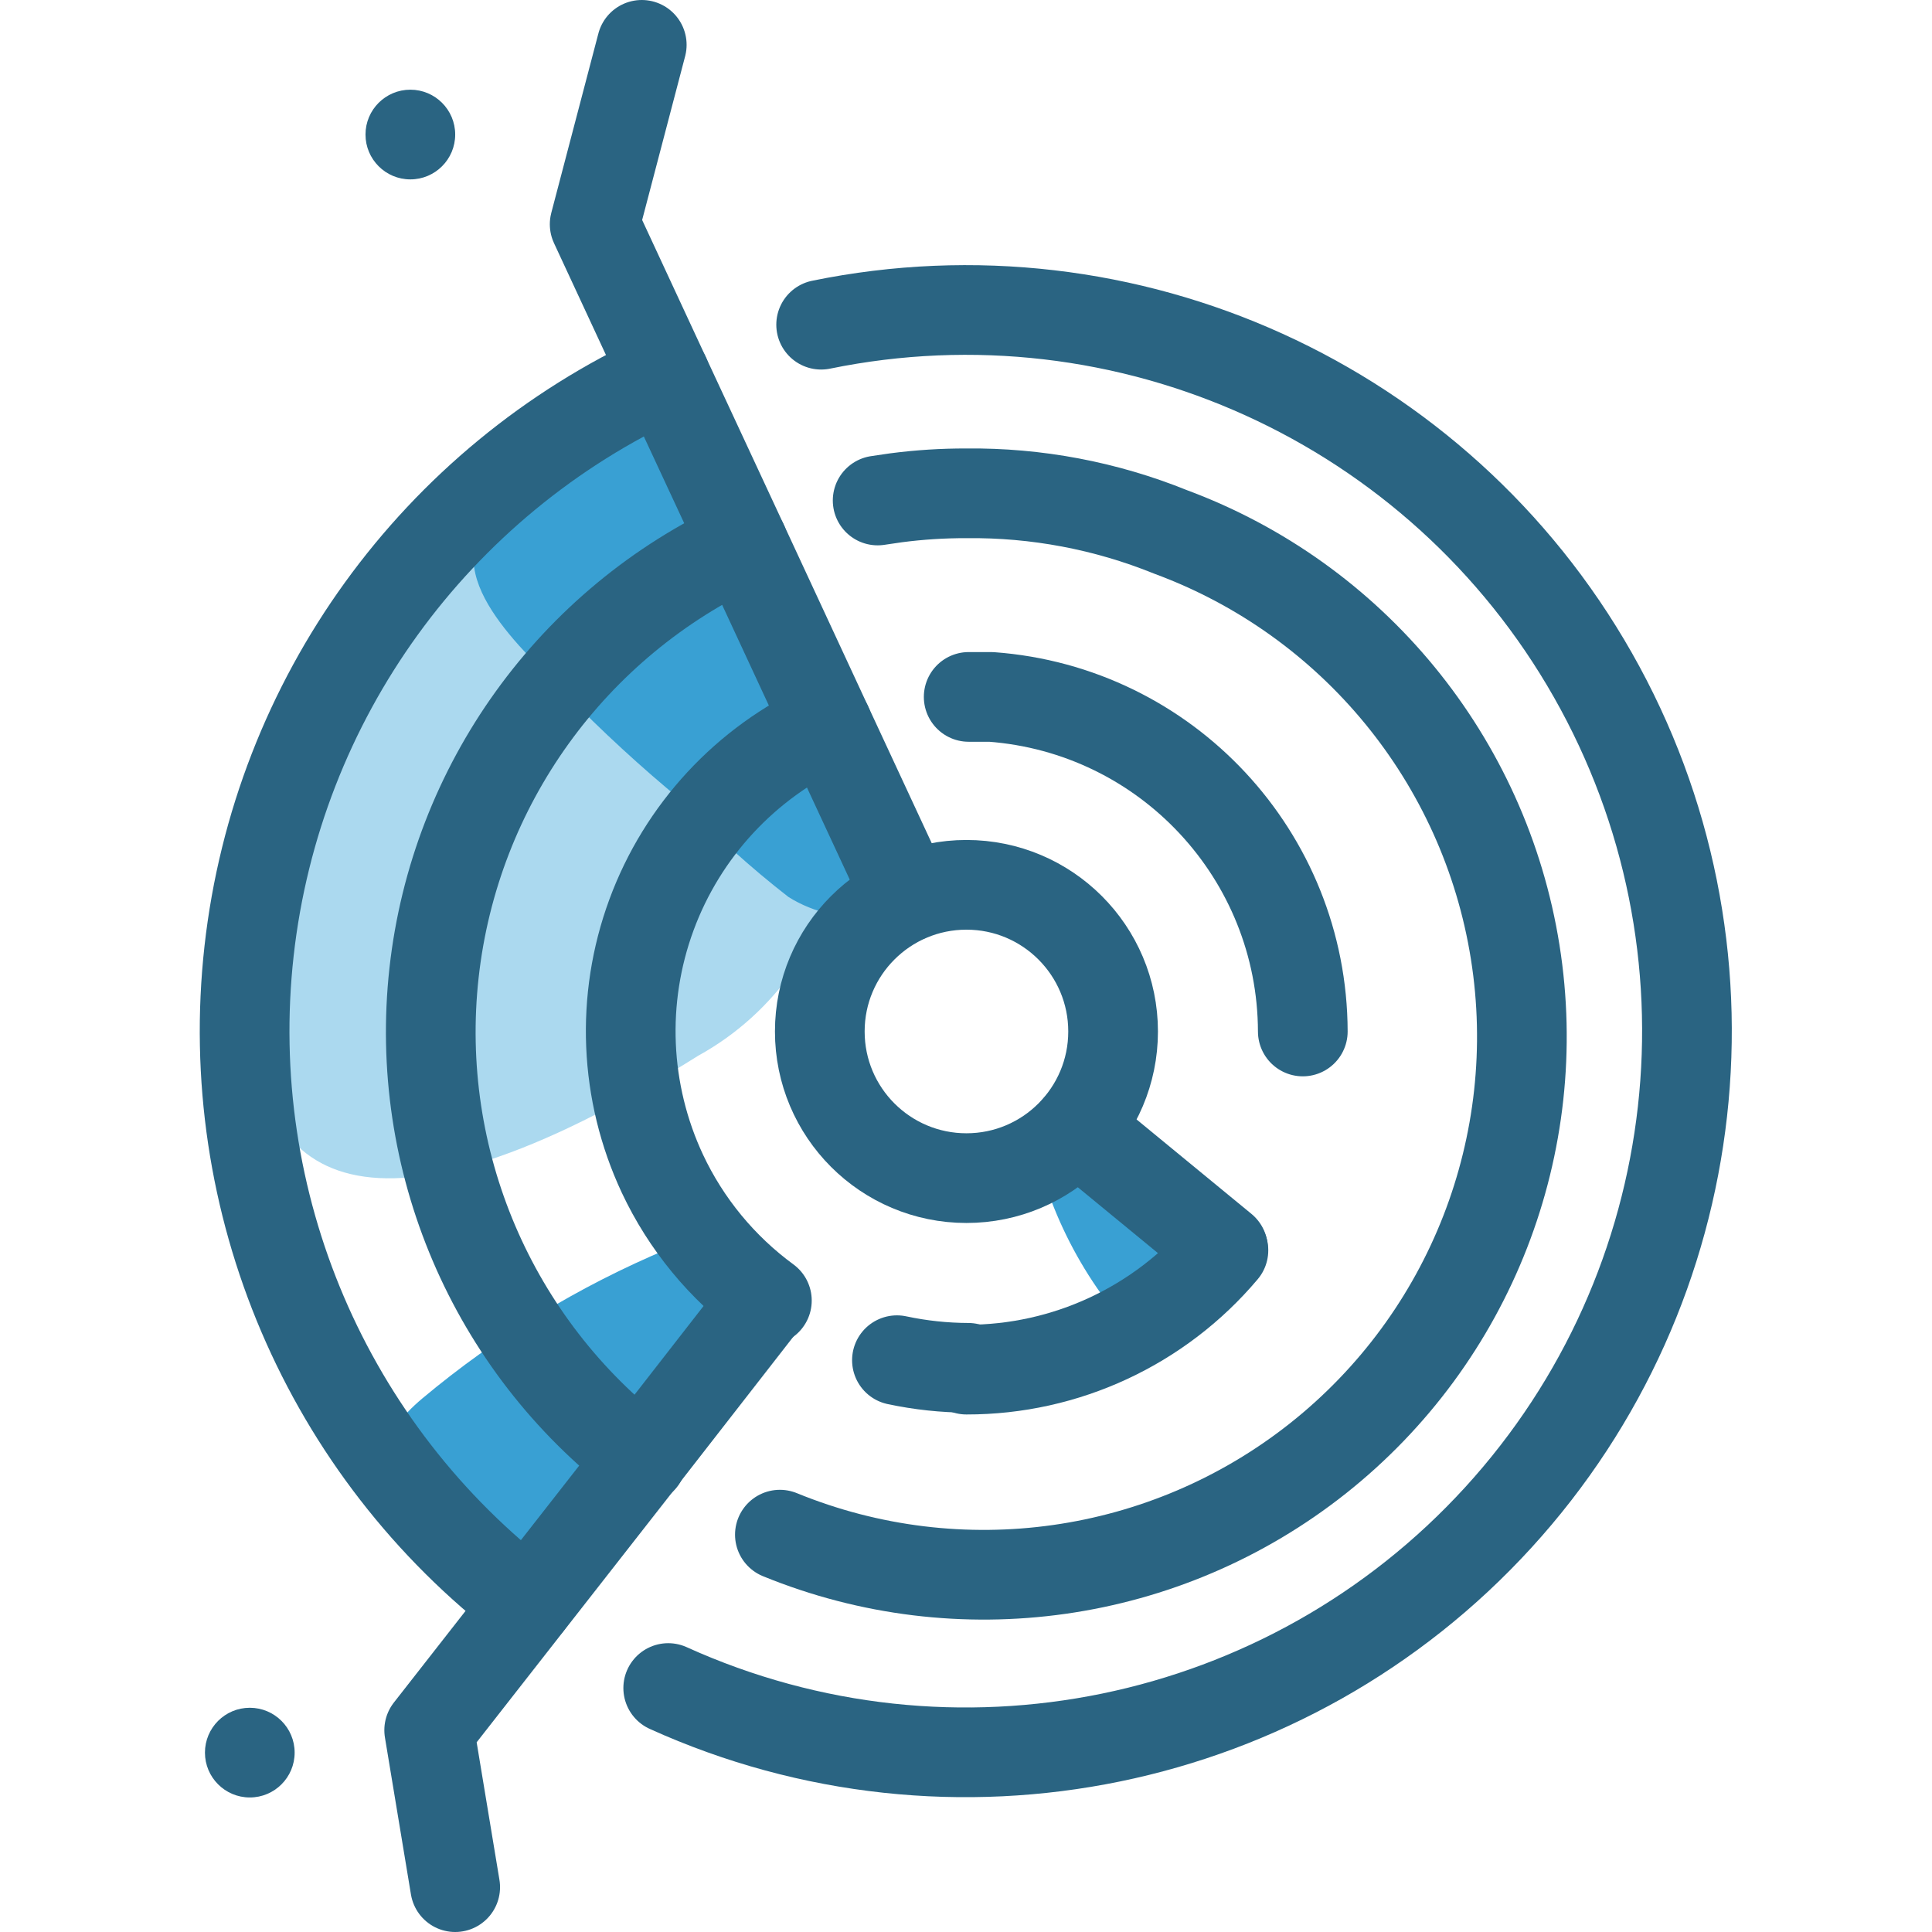
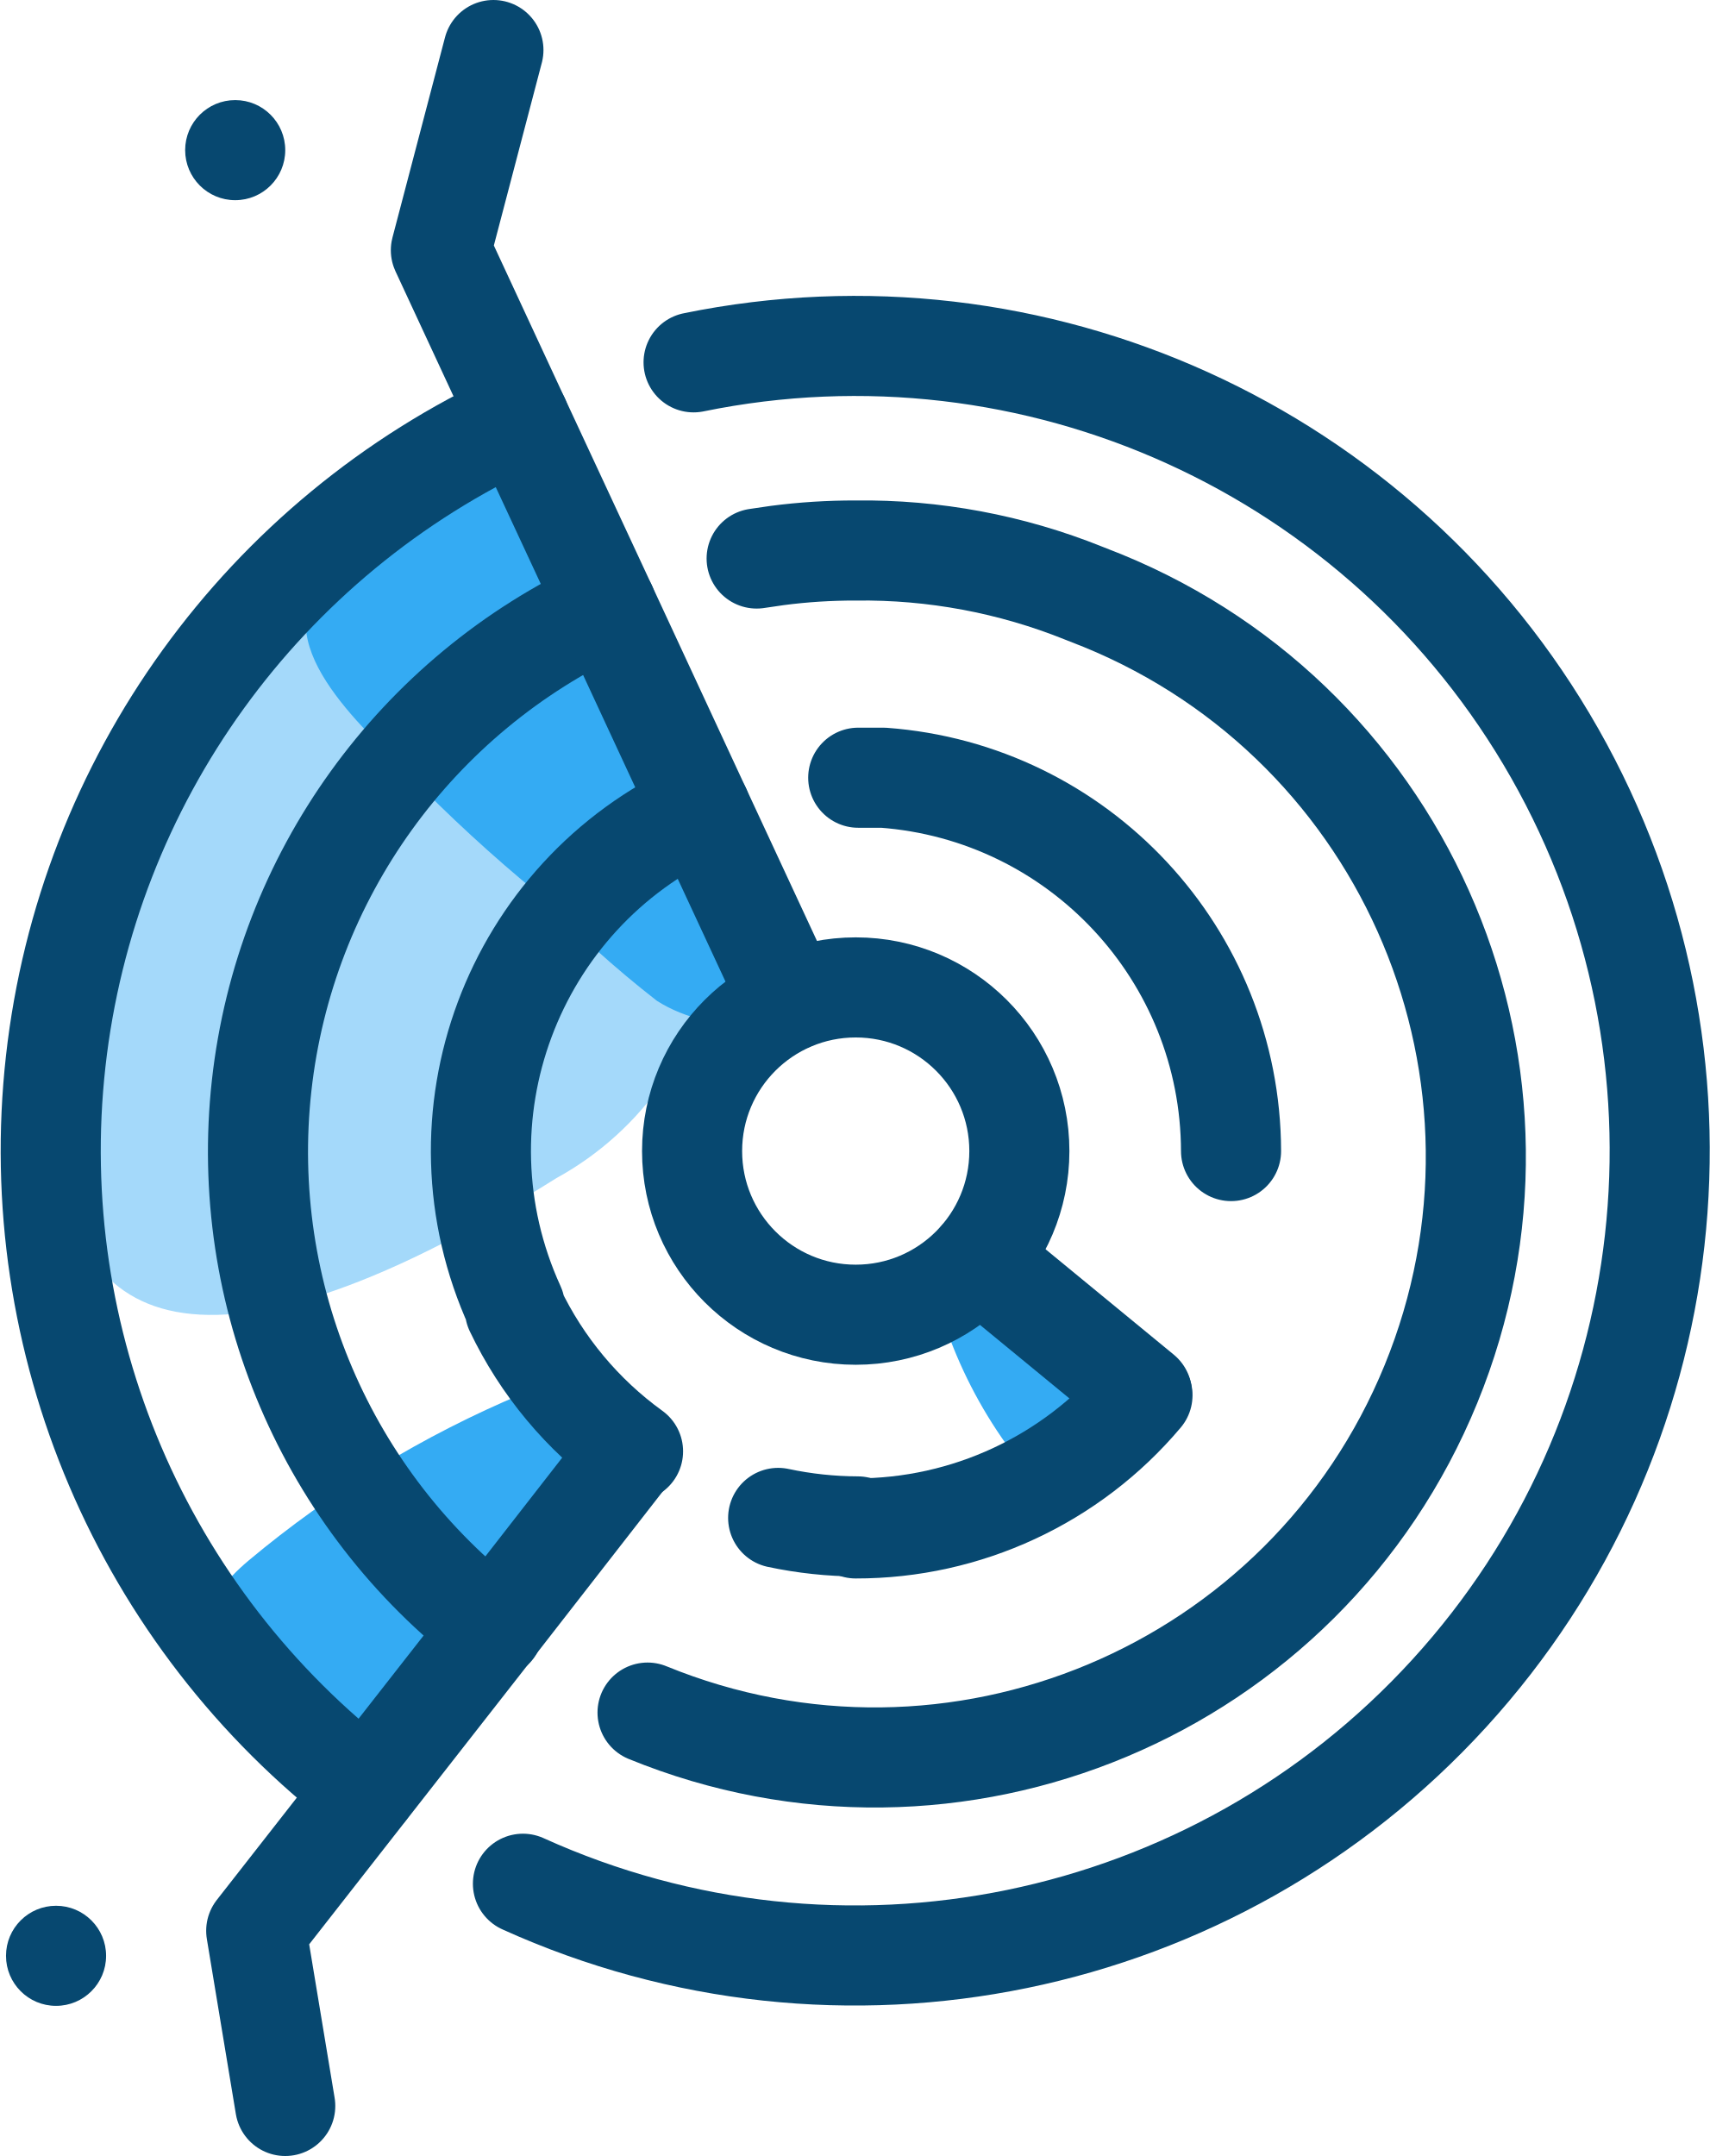
- <svg xmlns="http://www.w3.org/2000/svg" viewBox="0 0 43.08 43.08">
-   <path d="M18.56,17h0a20.94,20.94,0,0,0-1.06-3c-1.2-2.92-3.6-5.75-6.65-3C5.57,15.75.71,32.86,15.57,23.54h0a6.26,6.26,0,0,0,3.18-4.62h0A6.11,6.11,0,0,0,18.56,17Z" fill="#abd9ef" />
-   <path d="M19.91,18.54h0a29.68,29.68,0,0,0-4.28-7.78c-.49-.64-1.18-1.33-2.05-1.1h0A6.66,6.66,0,0,0,11,11.46c-1.34,1.34.72,3.07,1.6,4a31.93,31.93,0,0,0,2.61,2.4h0A21.83,21.83,0,0,0,17.58,20c1.12.71,3.1.73,2.45-1.12Z" fill="#39a0d3" />
-   <path d="M14.89,27.85h0a21.43,21.43,0,0,0-5.47,3.33c-.45.38-.92.89-.73,1.51h0a4.84,4.84,0,0,0,1.41,1.85c1,.92,2.19-.61,2.81-1.28a22.15,22.15,0,0,0,1.65-2h0A15.54,15.54,0,0,0,16,29.54c.48-.83.43-2.26-.88-1.73Z" fill="#39a0d3" />
-   <path d="M23.44,26.77h0a9.28,9.28,0,0,0,1.32,2.36c.15.19.36.4.62.33h0a1.94,1.94,0,0,0,.77-.56c.4-.42-.23-.94-.5-1.21s-.52-.49-.79-.72h0a7.43,7.43,0,0,0-.73-.64c-.34-.21-.93-.21-.73.35Z" fill="#39a0d3" />
-   <path d="M17.39,34.22h0A12,12,0,1,0,26.1,11.86,11.79,11.79,0,0,0,21.55,11h0a11.82,11.82,0,0,0-1.57.1l-.41.06" fill="none" stroke="#2a6482" stroke-linecap="round" stroke-linejoin="round" stroke-width="2" />
-   <path d="M16.57,12.12h0a12,12,0,0,0-2.26,20.42" fill="none" stroke="#2a6482" stroke-linecap="round" stroke-linejoin="round" stroke-width="2" />
-   <path d="M29.05,23h0a7.5,7.5,0,0,0-6.95-7.46h-.5" fill="none" stroke="#2a6482" stroke-linecap="round" stroke-linejoin="round" stroke-width="2" />
-   <path d="M21.55,30.54h0a7.48,7.48,0,0,0,5.73-2.66" fill="none" stroke="#2a6482" stroke-linecap="round" stroke-linejoin="round" stroke-width="2" />
-   <path d="M20,30.33h0a7.74,7.74,0,0,0,1.59.17" fill="none" stroke="#2a6482" stroke-linecap="round" stroke-linejoin="round" stroke-width="2" />
-   <path d="M18.45,16.17h0a7.5,7.5,0,0,0-3.68,10A7.42,7.42,0,0,0,17.1,29" fill="none" stroke="#2a6482" stroke-linecap="round" stroke-linejoin="round" stroke-width="2" />
-   <circle cx="21.55" cy="23" r="3.27" fill="none" stroke="#2a6482" stroke-linecap="round" stroke-linejoin="round" stroke-width="2" />
-   <path d="M14.9,37.64h0a16.08,16.08,0,1,0,3.41-30.4" fill="none" stroke="#2a6482" stroke-linecap="round" stroke-linejoin="round" stroke-width="2" />
-   <path d="M14.83,8.38h0a16.07,16.07,0,0,0-3.06,27.38" fill="none" stroke="#2a6482" stroke-linecap="round" stroke-linejoin="round" stroke-width="2" />
-   <polyline points="20.23 20 18.45 16.17 16.57 12.12 14.83 8.38 13.26 5 14.31 1" fill="none" stroke="#2a6482" stroke-linecap="round" stroke-linejoin="round" stroke-width="2" />
-   <polyline points="14.31 32.52 9.57 38.58 10.15 42.08" fill="none" stroke="#2a6482" stroke-linecap="round" stroke-linejoin="round" stroke-width="2" />
-   <line x1="17.05" y1="29" x2="14.31" y2="32.52" fill="none" stroke="#2a6482" stroke-linecap="round" stroke-linejoin="round" stroke-width="2" />
-   <line x1="24.01" y1="25.16" x2="27.27" y2="27.84" fill="none" stroke="#2a6482" stroke-linecap="round" stroke-linejoin="round" stroke-width="2" />
-   <circle cx="9.15" cy="3" r="1" fill="#2a6482" />
-   <circle cx="5.57" cy="39.08" r="1" fill="#2a6482" />
+ <svg xmlns="http://www.w3.org/2000/svg" viewBox="0 0 34.17 43.08">
+   <path d="M18.56,17h0a20.94,20.94,0,0,0-1.06-3c-1.2-2.92-3.6-5.75-6.65-3C5.57,15.75.71,32.86,15.57,23.54h0a6.24,6.24,0,0,0,3.18-4.62h0A6.21,6.21,0,0,0,18.56,17Z" transform="translate(-4.45)" fill="#a4d9fa" />
+   <path d="M19.91,18.54h0a29.68,29.68,0,0,0-4.28-7.78c-.49-.64-1.18-1.33-2.05-1.1h0A6.66,6.66,0,0,0,11,11.46c-1.34,1.34.72,3.07,1.6,4a31.18,31.18,0,0,0,2.61,2.4h0A21.81,21.81,0,0,0,17.58,20c1.12.71,3.1.73,2.45-1.12Z" transform="translate(-4.45)" fill="#34abf3" />
+   <path d="M14.89,27.85h0a21.43,21.43,0,0,0-5.47,3.33c-.45.38-.92.89-.73,1.51h0a4.84,4.84,0,0,0,1.41,1.85c1,.92,2.19-.61,2.81-1.28a21.11,21.11,0,0,0,1.65-2h0A15.8,15.8,0,0,0,16,29.54c.48-.83.43-2.26-.88-1.73Z" transform="translate(-4.45)" fill="#34abf3" />
+   <path d="M23.44,26.77h0a9.28,9.28,0,0,0,1.32,2.36c.15.19.36.4.62.33h0a1.94,1.94,0,0,0,.77-.56c.4-.42-.23-.94-.5-1.21s-.52-.49-.79-.72h0a7.43,7.43,0,0,0-.73-.64c-.34-.21-.93-.21-.73.35Z" transform="translate(-4.45)" fill="#34abf3" />
+   <path d="M17.39,34.22h0A12,12,0,0,0,26.48,12l-.38-.15A11.8,11.8,0,0,0,21.55,11h0a11.82,11.82,0,0,0-1.57.1l-.41.06" transform="translate(-4.45)" fill="none" stroke="#074870" stroke-linecap="round" stroke-linejoin="round" stroke-width="2" />
+   <path d="M16.57,12.12h0a12,12,0,0,0-2.26,20.42" transform="translate(-4.45)" fill="none" stroke="#074870" stroke-linecap="round" stroke-linejoin="round" stroke-width="2" />
+   <path d="M29.05,23h0a7.5,7.5,0,0,0-6.95-7.46h-.5" transform="translate(-4.45)" fill="none" stroke="#074870" stroke-linecap="round" stroke-linejoin="round" stroke-width="2" />
+   <path d="M21.55,30.54h0a7.48,7.48,0,0,0,5.73-2.66" transform="translate(-4.45)" fill="none" stroke="#074870" stroke-linecap="round" stroke-linejoin="round" stroke-width="2" />
+   <path d="M20,30.33h0a7.74,7.74,0,0,0,1.59.17" transform="translate(-4.45)" fill="none" stroke="#074870" stroke-linecap="round" stroke-linejoin="round" stroke-width="2" />
+   <path d="M18.45,16.17h0a7.5,7.5,0,0,0-3.71,9.94l0,.06A7.45,7.45,0,0,0,17.1,29" transform="translate(-4.45)" fill="none" stroke="#074870" stroke-linecap="round" stroke-linejoin="round" stroke-width="2" />
+   <circle cx="17.1" cy="23" r="3.27" fill="none" stroke="#074870" stroke-linecap="round" stroke-linejoin="round" stroke-width="2" />
+   <path d="M14.9,37.64h0a16.08,16.08,0,1,0,3.41-30.4" transform="translate(-4.45)" fill="none" stroke="#074870" stroke-linecap="round" stroke-linejoin="round" stroke-width="2" />
+   <path d="M14.83,8.38h0a16.08,16.08,0,0,0-3.06,27.38" transform="translate(-4.45)" fill="none" stroke="#074870" stroke-linecap="round" stroke-linejoin="round" stroke-width="2" />
+   <polyline points="15.78 20 14 16.17 12.12 12.12 10.38 8.38 8.81 5 9.86 1" fill="none" stroke="#074870" stroke-linecap="round" stroke-linejoin="round" stroke-width="2" />
+   <polyline points="9.86 32.52 5.12 38.58 5.7 42.08" fill="none" stroke="#074870" stroke-linecap="round" stroke-linejoin="round" stroke-width="2" />
+   <line x1="12.6" y1="29" x2="9.86" y2="32.52" fill="none" stroke="#074870" stroke-linecap="round" stroke-linejoin="round" stroke-width="2" />
+   <line x1="19.56" y1="25.16" x2="22.82" y2="27.84" fill="none" stroke="#074870" stroke-linecap="round" stroke-linejoin="round" stroke-width="2" />
+   <circle cx="4.7" cy="3" r="1" fill="#074870" />
+   <circle cx="1.12" cy="39.08" r="1" fill="#074870" />
</svg>
